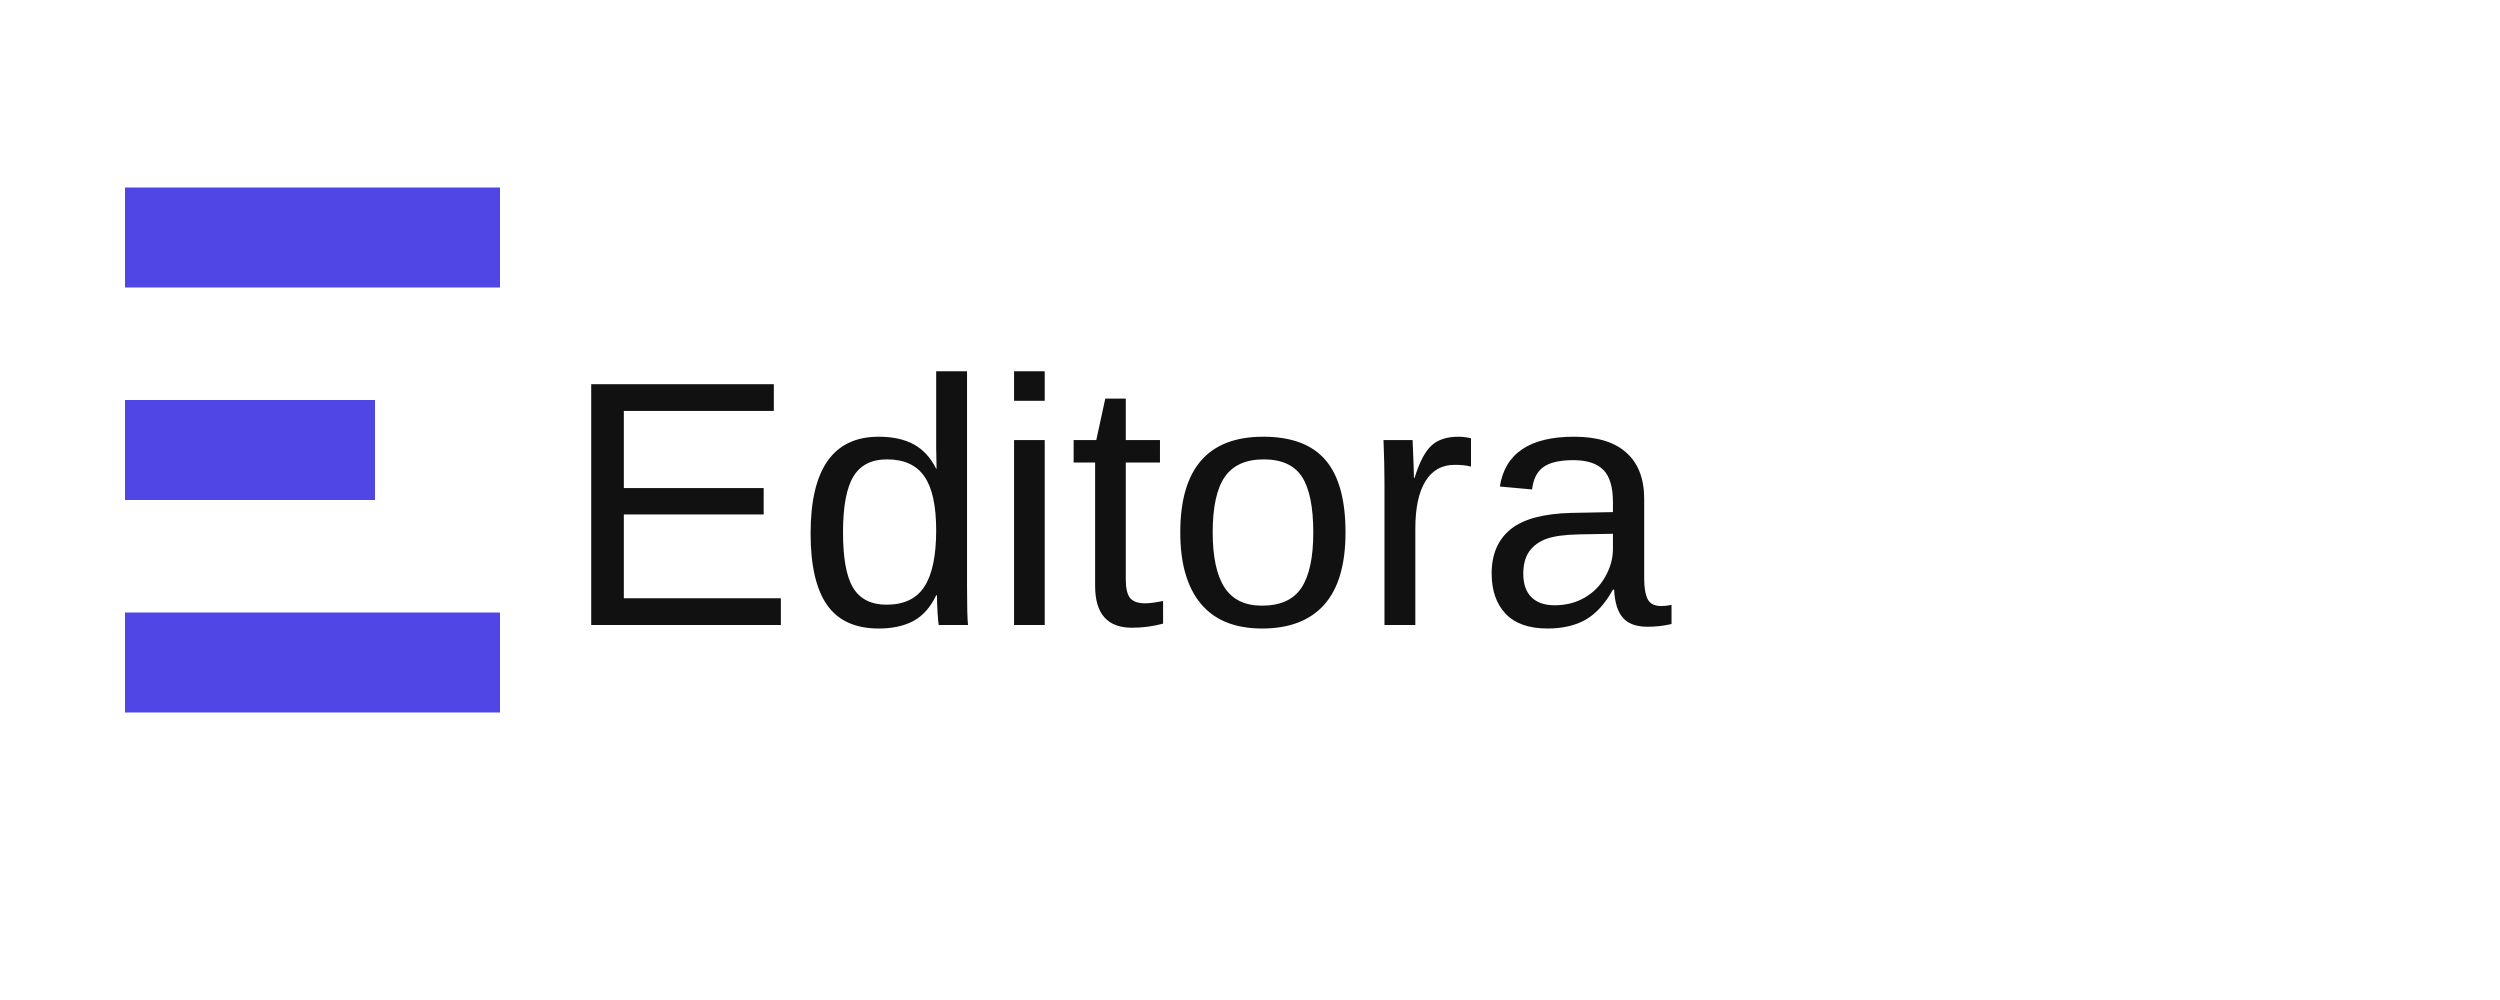
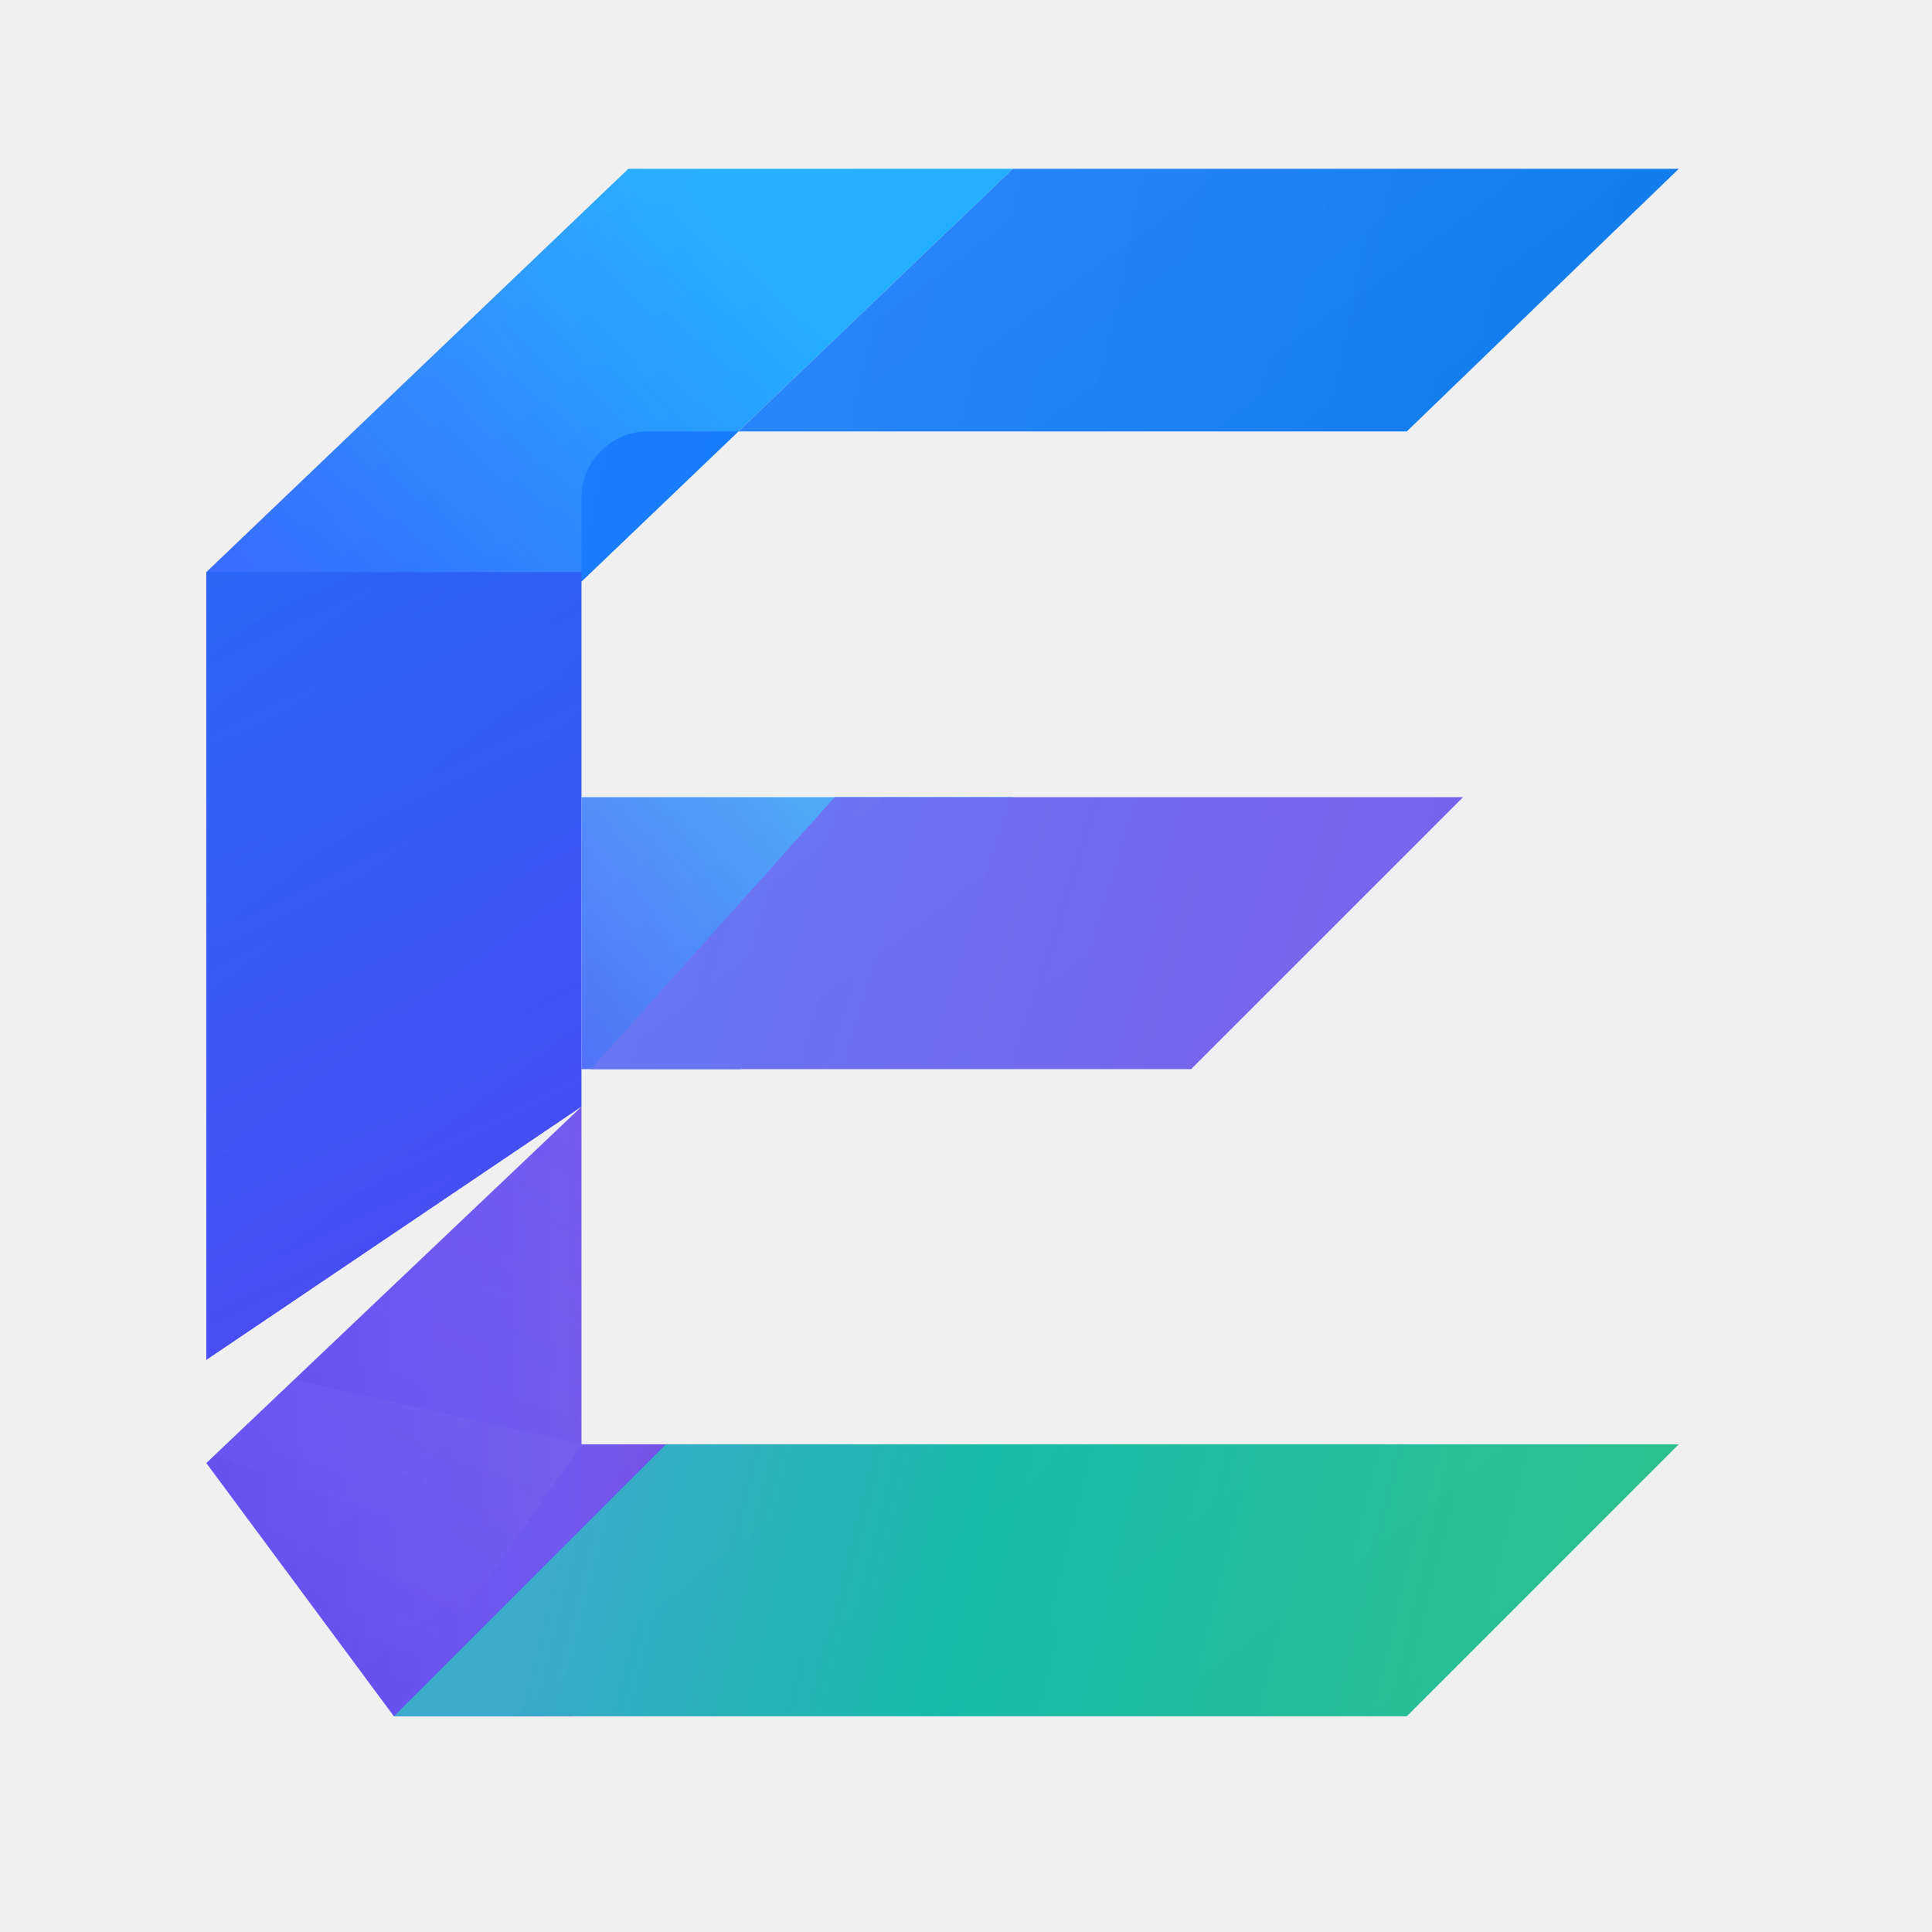
- <svg xmlns="http://www.w3.org/2000/svg" width="200" height="80" viewBox="0 0 200 80">
-   <rect width="200" height="80" fill="white" />
-   <rect x="10" y="15" width="30" height="8" fill="#4f46e5" />
-   <rect x="10" y="32" width="20" height="8" fill="#4f46e5" />
-   <rect x="10" y="49" width="30" height="8" fill="#4f46e5" />
-   <text x="45" y="50" font-size="28" font-family="Arial" fill="#111">Editora</text>
+ <svg xmlns="http://www.w3.org/2000/svg" role="img" aria-labelledby="title desc" width="512" height="512" viewBox="0 0 196 206" fill="none">
+   <defs>
+     <linearGradient id="blueFold" x1="18" y1="62" x2="67" y2="17" gradientUnits="userSpaceOnUse">
+       <stop stop-color="#255CFF" />
+       <stop offset="1" stop-color="#12A8FF" />
+     </linearGradient>
+     <linearGradient id="blueTop" x1="54" y1="18" x2="174" y2="46" gradientUnits="userSpaceOnUse">
+       <stop stop-color="#1B7DFF" />
+       <stop offset="1" stop-color="#0878EA" />
+     </linearGradient>
+     <linearGradient id="blueSpine" x1="16" y1="61" x2="57" y2="146" gradientUnits="userSpaceOnUse">
+       <stop stop-color="#1557F4" />
+       <stop offset="1" stop-color="#4C44F2" />
+     </linearGradient>
+     <linearGradient id="blueInner" x1="57" y1="118" x2="101" y2="84" gradientUnits="userSpaceOnUse">
+       <stop stop-color="#3E5EF7" />
+       <stop offset="1" stop-color="#36B9F8" />
+     </linearGradient>
+     <linearGradient id="purpleMid" x1="59" y1="86" x2="151" y2="114" gradientUnits="userSpaceOnUse">
+       <stop stop-color="#6273F2" />
+       <stop offset="1" stop-color="#765DE8" />
+     </linearGradient>
+     <linearGradient id="purpleFold" x1="18" y1="157" x2="86" y2="156" gradientUnits="userSpaceOnUse">
+       <stop stop-color="#5F4AF3" />
+       <stop offset="0.55" stop-color="#6E55EF" />
+       <stop offset="1" stop-color="#7A43D6" />
+     </linearGradient>
+     <linearGradient id="purpleFoldShade" x1="34" y1="183" x2="59" y2="119" gradientUnits="userSpaceOnUse">
+       <stop stop-color="#4F39D6" stop-opacity="0.28" />
+       <stop offset="1" stop-color="#ffffff" stop-opacity="0.08" />
+     </linearGradient>
+     <linearGradient id="greenBottom" x1="57" y1="154" x2="174" y2="183" gradientUnits="userSpaceOnUse">
+       <stop stop-color="#37A8CA" />
+       <stop offset="0.35" stop-color="#14B9A8" />
+       <stop offset="1" stop-color="#2EC38D" />
+     </linearGradient>
+     <linearGradient id="softOverlay" x1="35" y1="28" x2="150" y2="180" gradientUnits="userSpaceOnUse">
+       <stop stop-color="white" stop-opacity="0.20" />
+       <stop offset="0.45" stop-color="white" stop-opacity="0.06" />
+       <stop offset="1" stop-color="white" stop-opacity="0" />
+     </linearGradient>
+   </defs>
+   <path id="blueFoldShape" d="M17 61 L62 18 H103 L57 62 H17 Z" fill="url(#blueFold)" />
+   <path id="blueTopShape" d="M62 18 H174 L145 46 H64 C60.2 46 57 49.2 57 53 V62 L103 18 Z" fill="url(#blueTop)" />
+   <path d="M17 61 H57 V118 L17 145 Z" fill="url(#blueSpine)" />
+   <path d="M57 85 H103 L74 114 H57 Z" fill="url(#blueInner)" opacity="0.92" />
+   <path d="M84 85 H151 L122 114 H58 Z" fill="url(#purpleMid)" />
+   <path d="M17 156 L57 118 L57 154 L86 154 L56 183 L37 183 Z" fill="url(#purpleFold)" />
+   <path d="M17 156 L57 118 L57 154 L37 183 Z" fill="url(#purpleFoldShade)" opacity="0.45" />
+   <path d="M57 154 H174 L145 183 H37 L66 154 Z" fill="url(#greenBottom)" />
+   <path d="M17 61 L62 18 H174 L145 46 H64 C60.2 46 57 49.2 57 53 V85 H151 L122 114 H58 L57 118 L17 156 L37 183 H145 L174 154 H57 L17 145 Z" fill="url(#softOverlay)" opacity="0.52" />
</svg>
